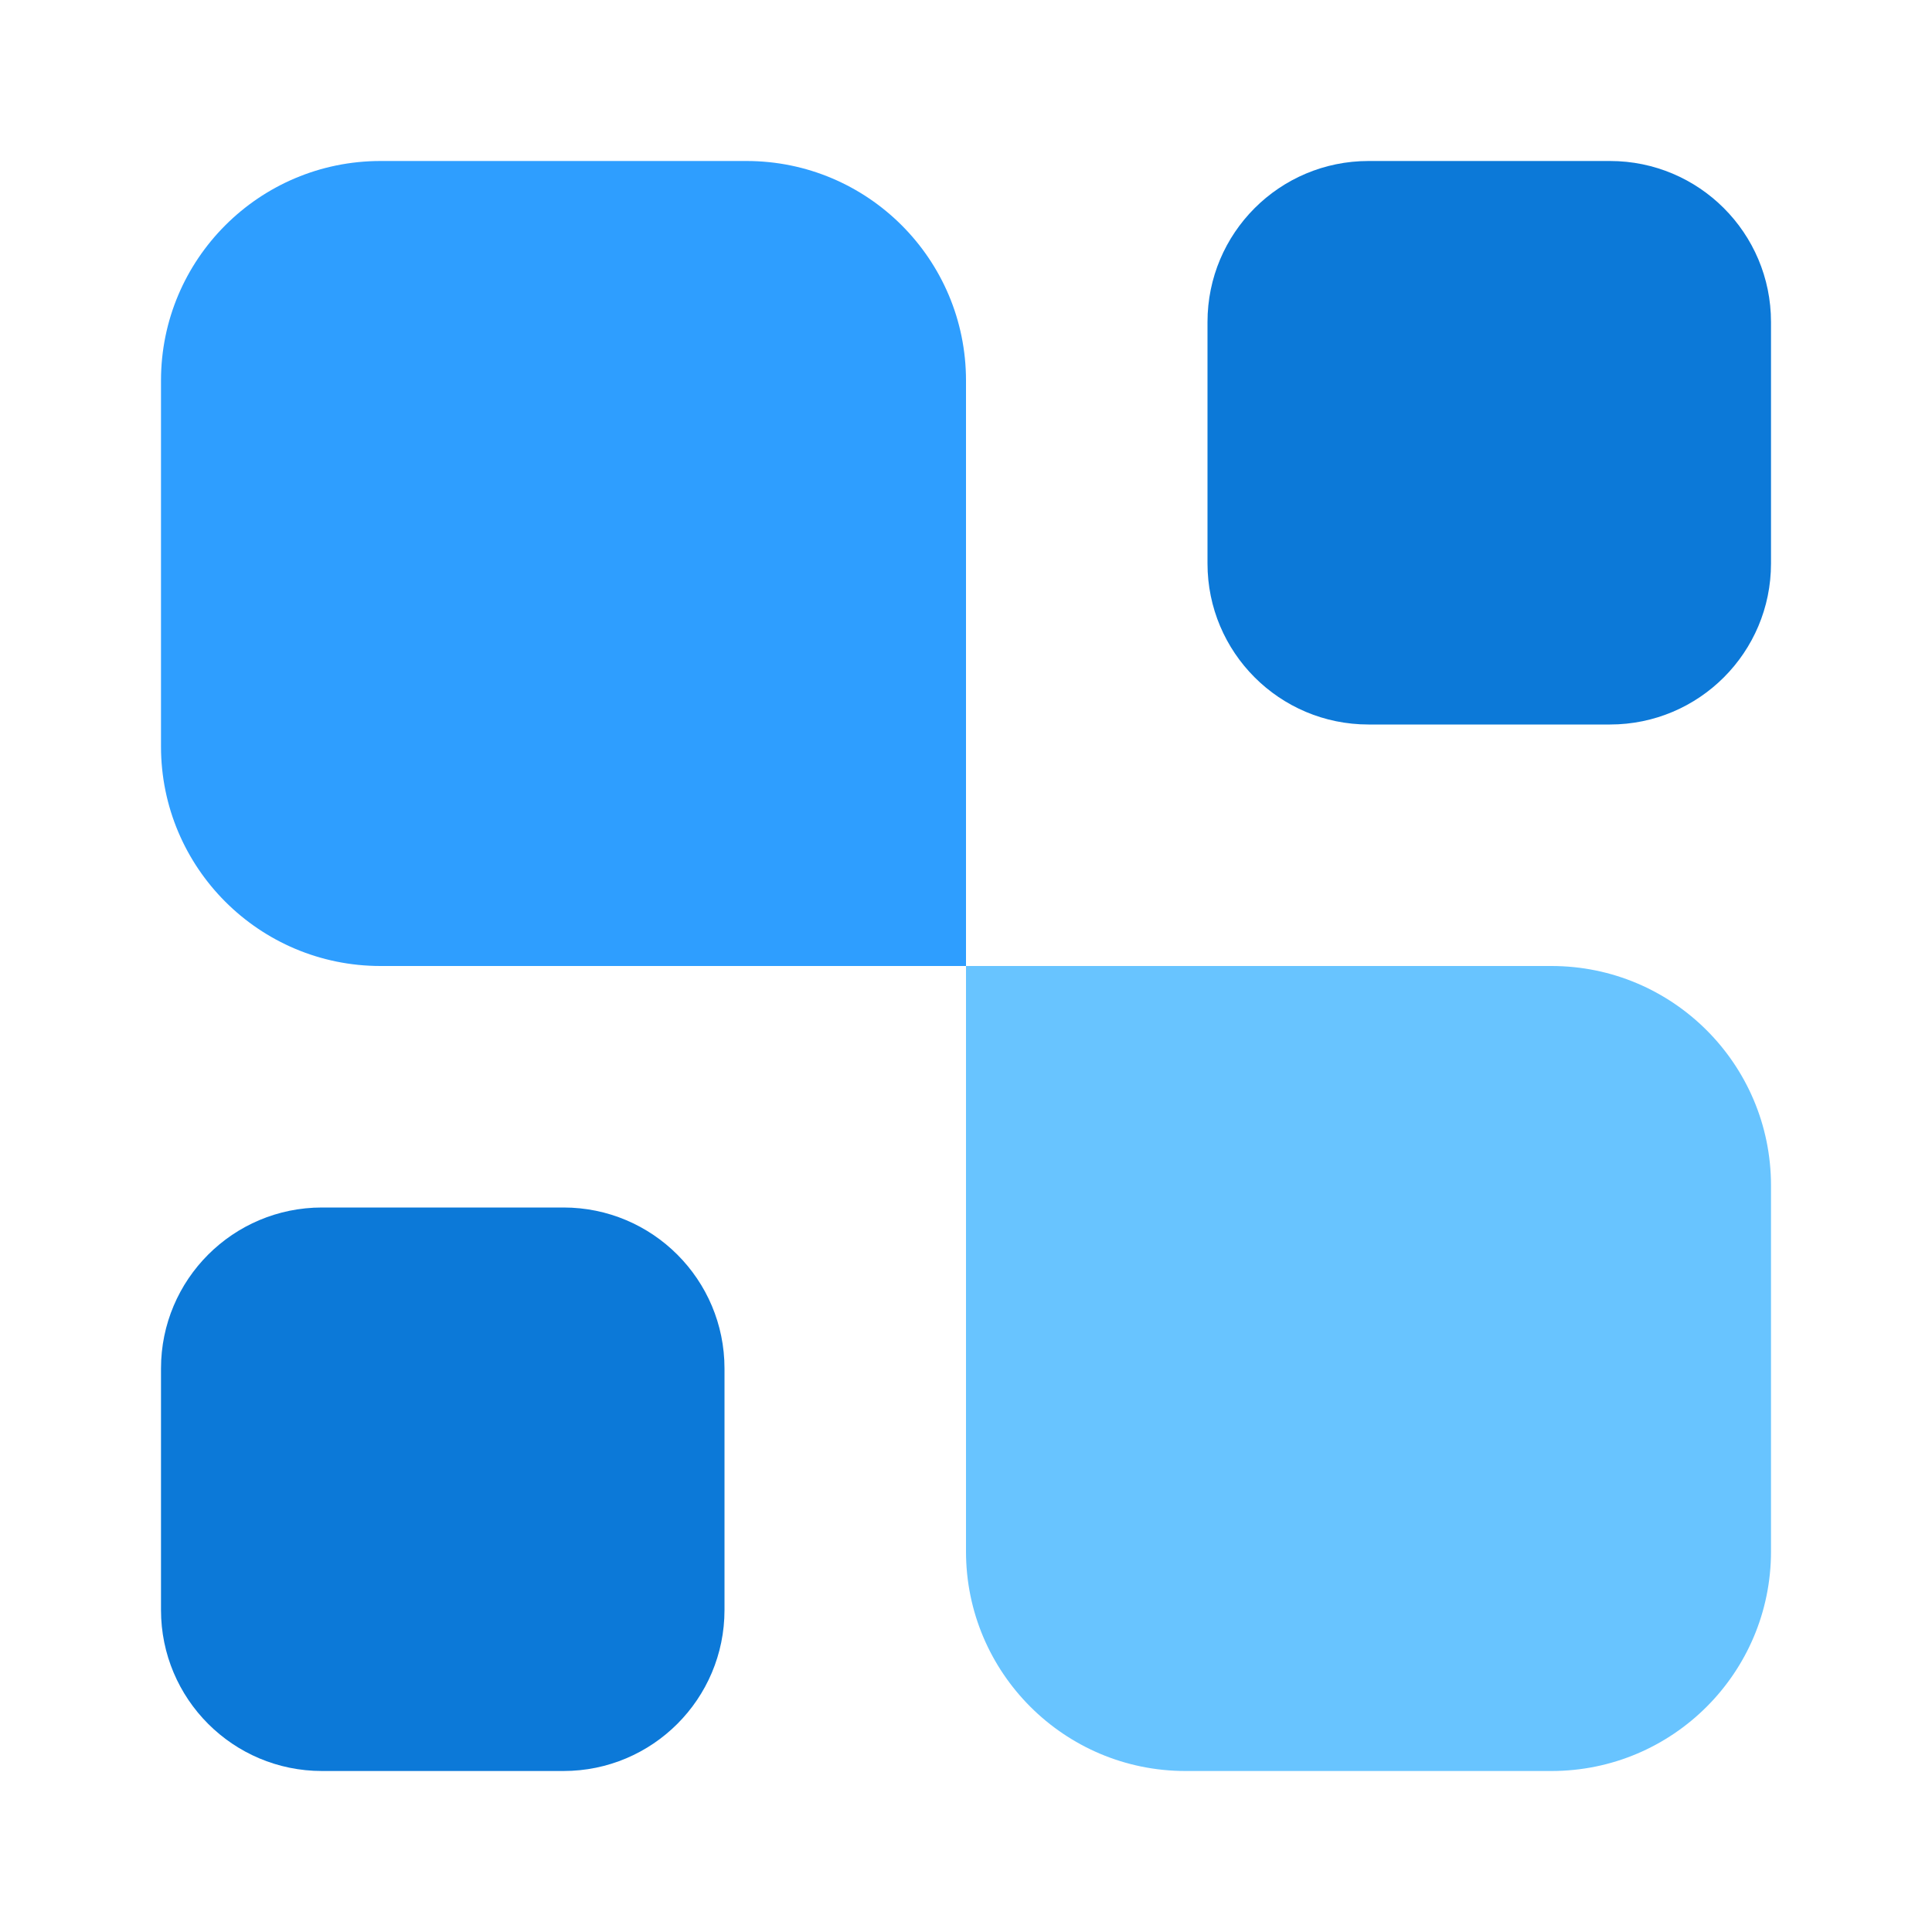
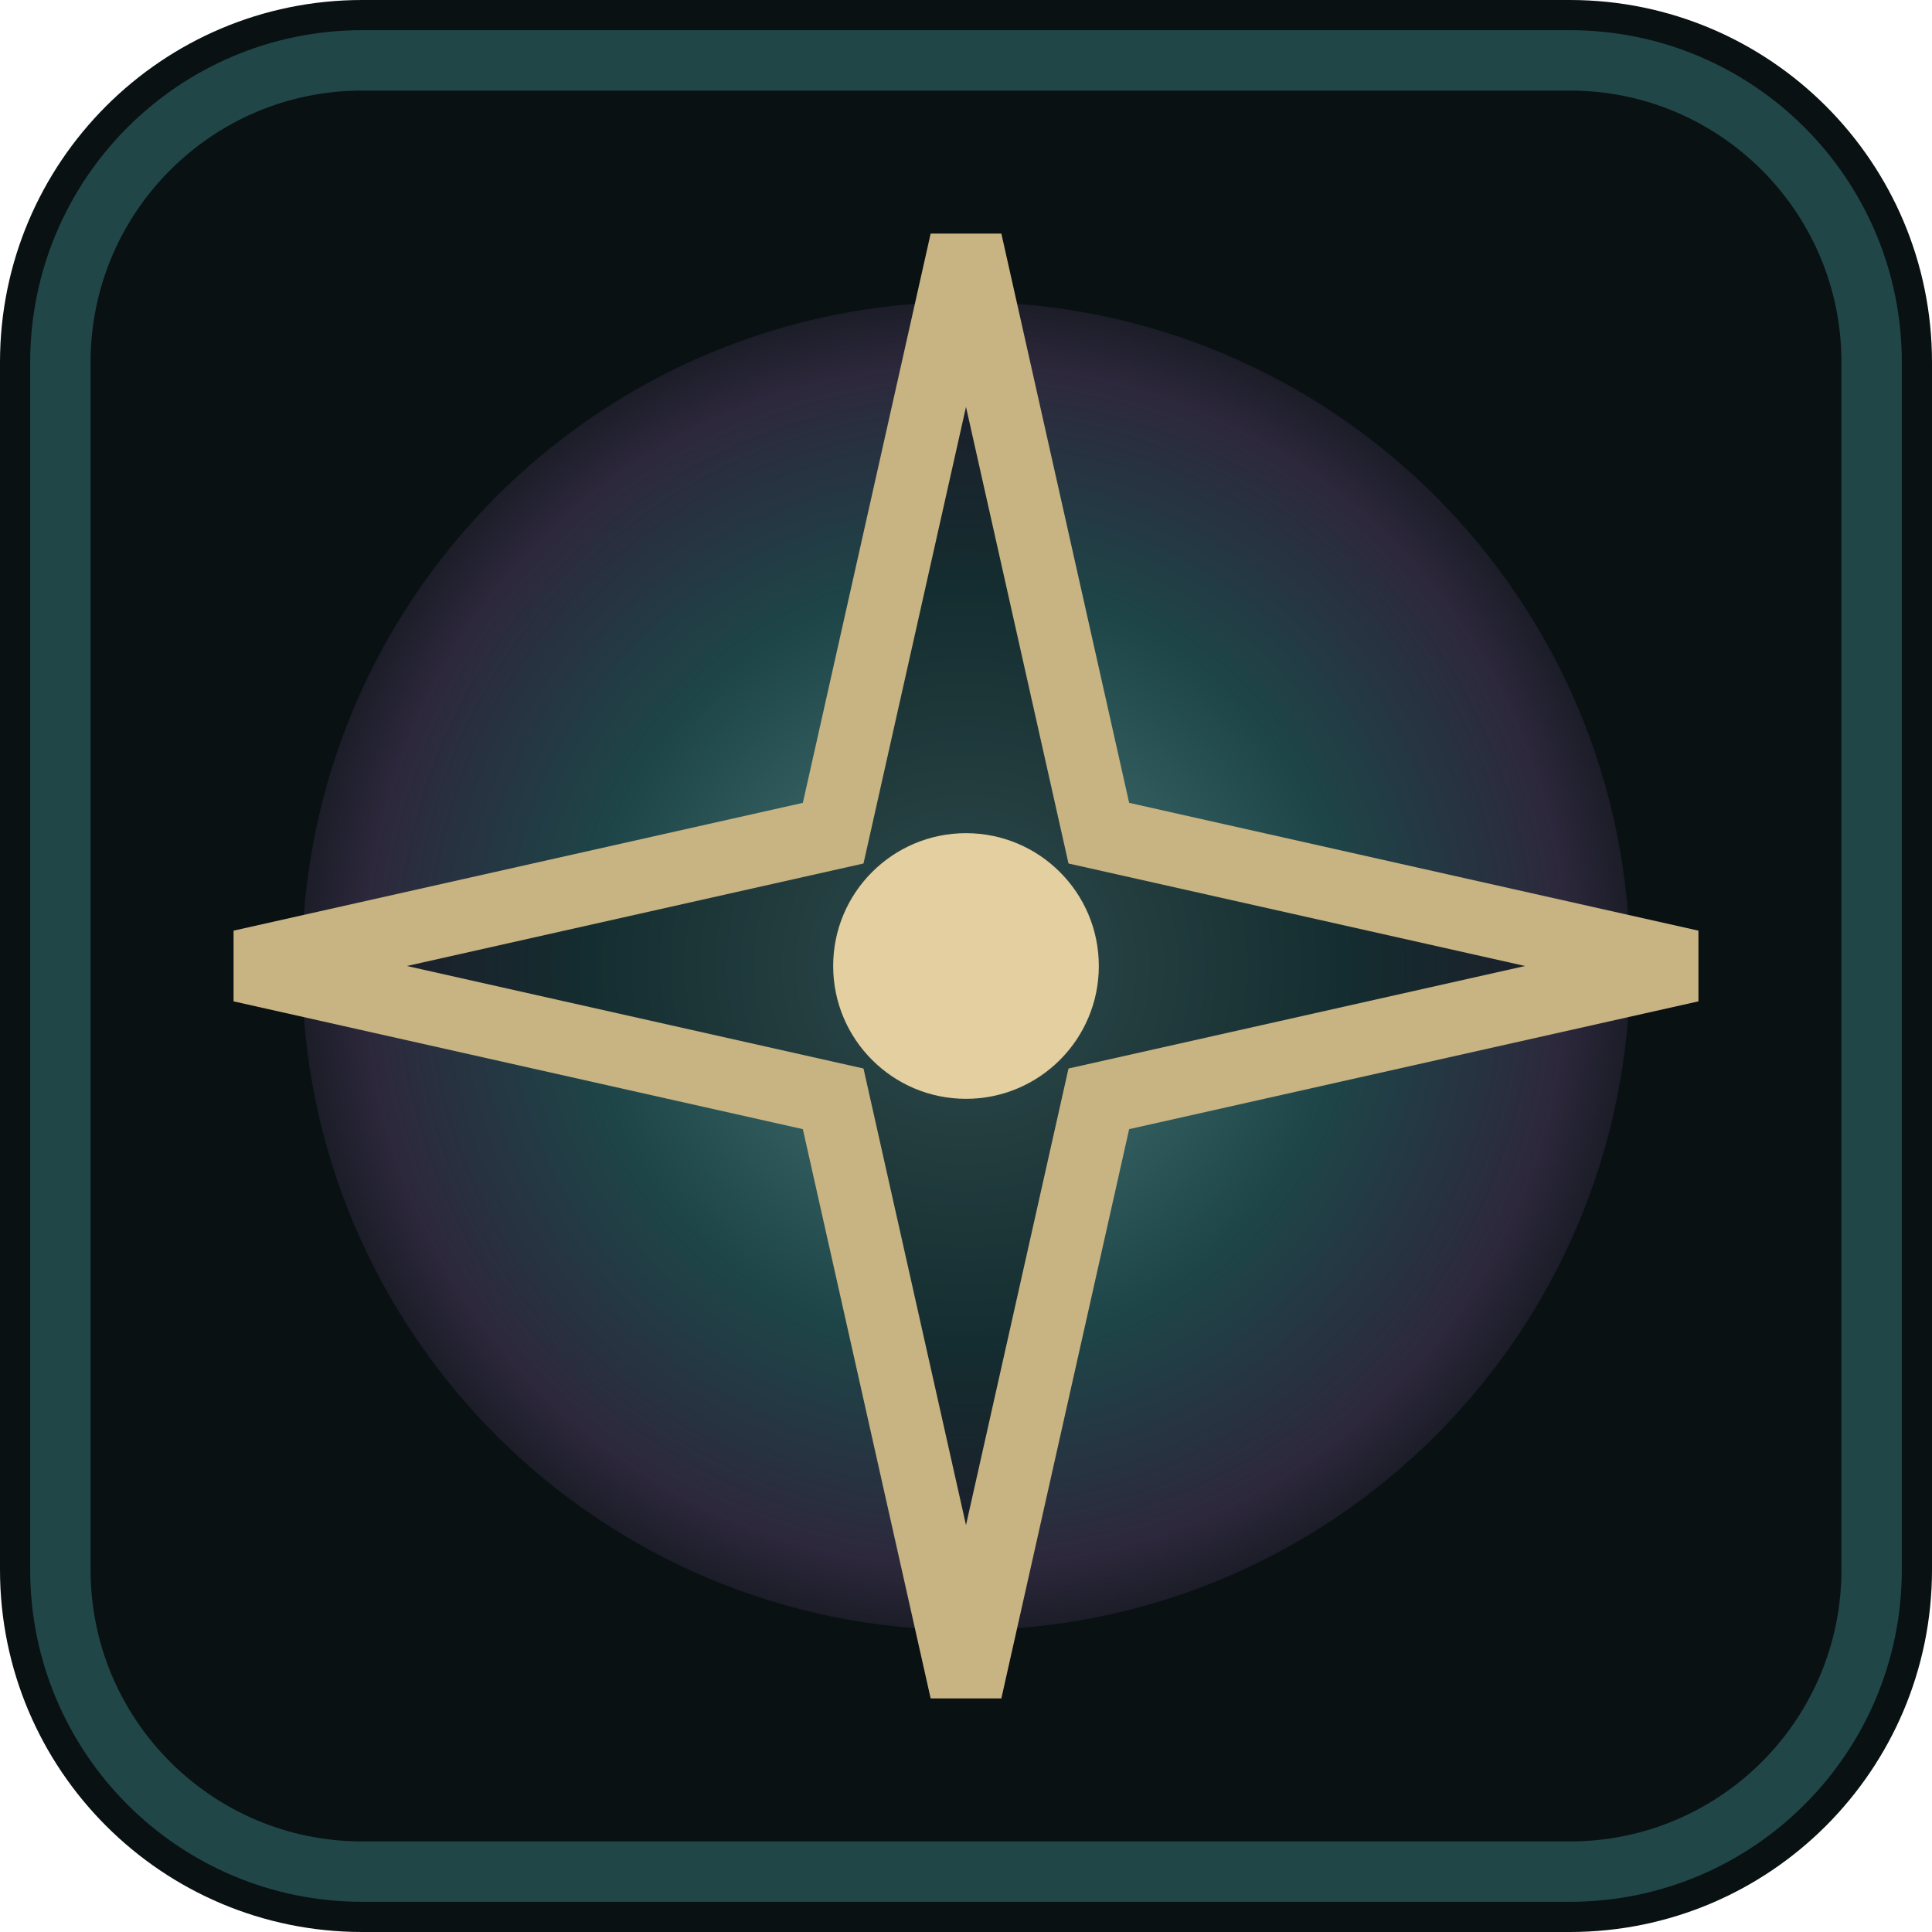
- <svg xmlns="http://www.w3.org/2000/svg" width="24" height="24" viewBox="0 0 24 24" fill="none">
-   <path d="M22 19.273C22 20.779 20.779 22 19.273 22H14.727C13.221 22 12 20.779 12 19.273V12H19.273C20.779 12 22 13.221 22 14.727V19.273Z" fill="#68C4FF" />
-   <path d="M20 2C21.105 2 22 2.895 22 4V7C22 8.105 21.105 9 20 9H17C15.895 9 15 8.105 15 7V4C15 2.895 15.895 2 17 2H20Z" fill="#0C79D8" />
-   <path d="M7 15C8.105 15 9 15.895 9 17V20C9 21.105 8.105 22 7 22H4C2.895 22 2 21.105 2 20V17C2 15.895 2.895 15 4 15H7Z" fill="#0C79D8" />
-   <path d="M12 12H4.727C3.221 12 2 10.779 2 9.273V4.727C2 3.221 3.221 2 4.727 2H9.273C10.779 2 12 3.221 12 4.727V12Z" fill="#2E9EFF" />
+ <svg xmlns="http://www.w3.org/2000/svg" width="32" height="32" viewBox="0 0 32 32" fill="none">
+   <defs>
+     <radialGradient id="g" cx="50%" cy="50%" r="55%">
+       <stop offset="0%" stop-color="#89D3D1" />
+       <stop offset="52%" stop-color="#2E6F73" />
+       <stop offset="82%" stop-color="#4A3A5C" />
+       <stop offset="100%" stop-color="#091113" />
+     </radialGradient>
+   </defs>
+   <rect width="32" height="32" rx="6" fill="#091113" />
+   <rect x="1" y="1" width="30" height="30" rx="5" stroke="#4EA8AB" stroke-opacity="0.35" />
+   <circle cx="16" cy="16" r="11" fill="url(#g)" fill-opacity="0.55" />
+   <path d="M16 4L18.2 13.8L28 16L18.2 18.2L16 28L13.8 18.2L4 16L13.8 13.8L16 4Z" stroke="#C8B482" stroke-width="1.2" fill="#091113" fill-opacity="0.45" />
+   <circle cx="16" cy="16" r="2.2" fill="#E3CFA0" />
</svg>
